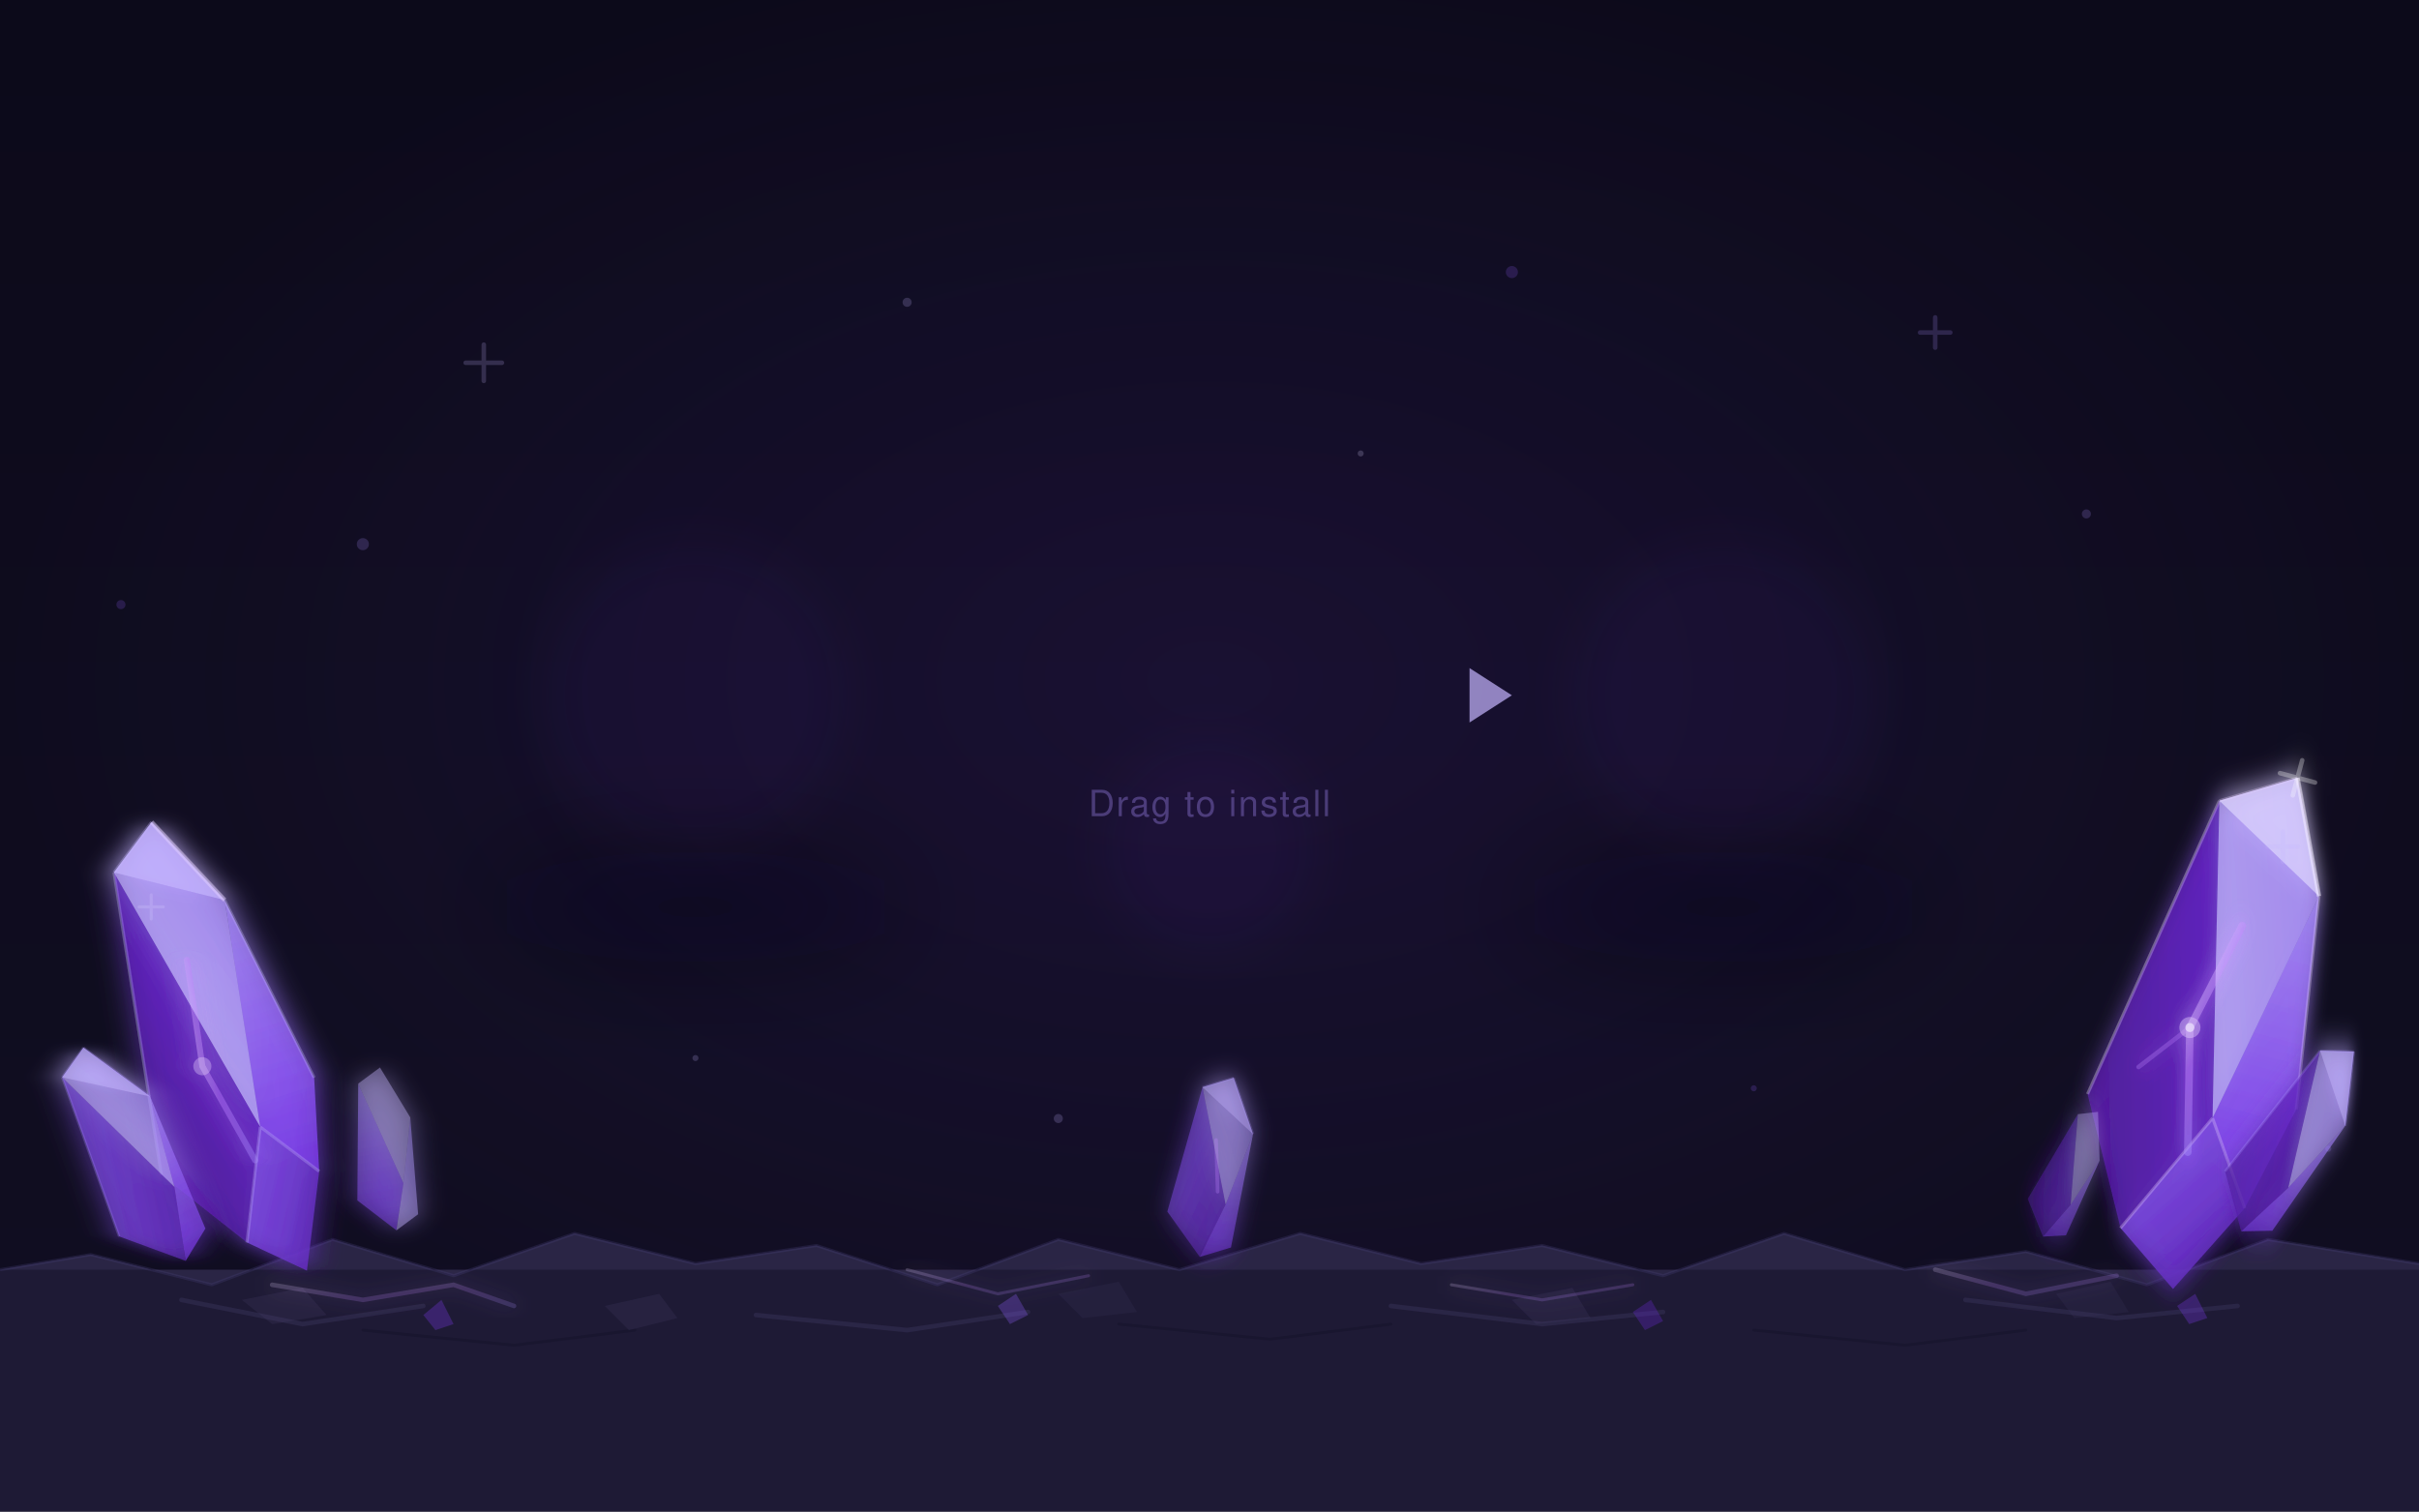
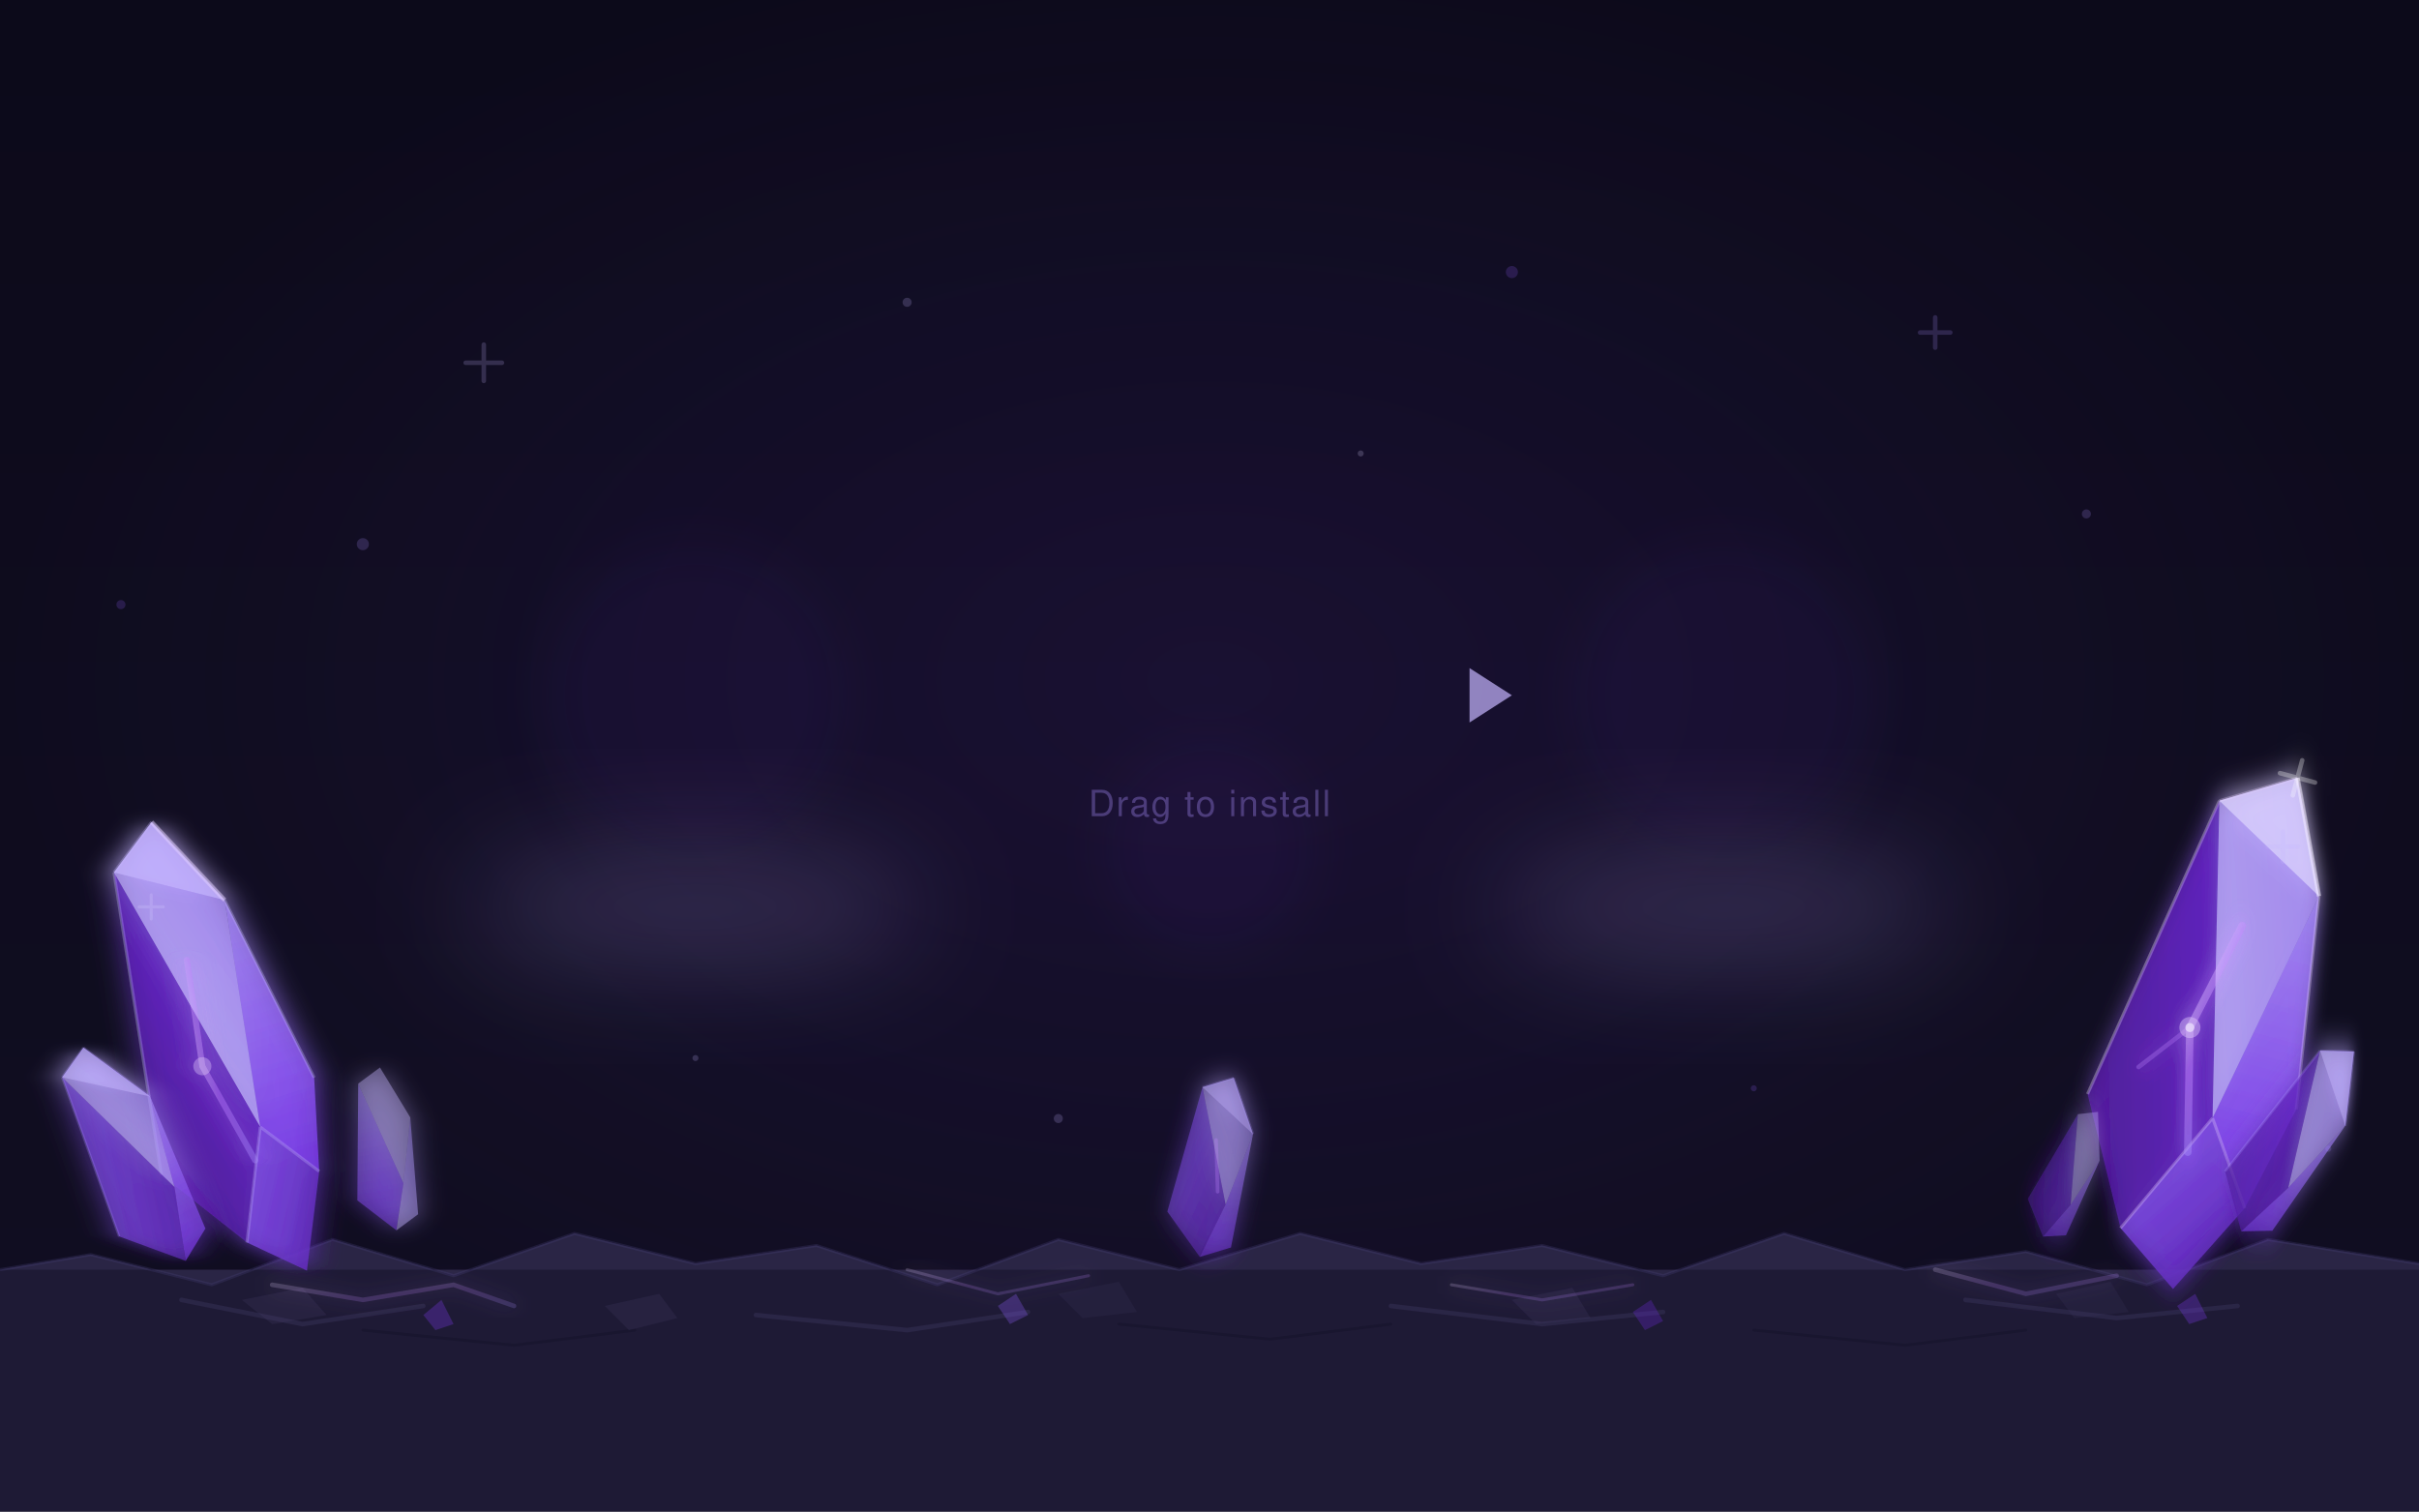
<svg xmlns="http://www.w3.org/2000/svg" viewBox="0 0 800 500" width="800" height="500">
  <defs>
    <linearGradient id="bg" x1="0" y1="0" x2="0" y2="1">
      <stop offset="0%" stop-color="#0c0a1a" />
      <stop offset="100%" stop-color="#110e22" />
    </linearGradient>
    <radialGradient id="centerGlow" cx="0.5" cy="0.45" r="0.5">
      <stop offset="0%" stop-color="#7c3aed" stop-opacity="0.1" />
      <stop offset="100%" stop-color="#7c3aed" stop-opacity="0" />
    </radialGradient>
    <linearGradient id="faceA" x1="0" y1="0" x2="0" y2="1">
      <stop offset="0%" stop-color="#a78bfa" />
      <stop offset="100%" stop-color="#7c3aed" />
    </linearGradient>
    <linearGradient id="faceB" x1="0" y1="0" x2="1" y2="1">
      <stop offset="0%" stop-color="#8b5cf6" />
      <stop offset="100%" stop-color="#5b21b6" />
    </linearGradient>
    <linearGradient id="faceC" x1="1" y1="0" x2="0" y2="1">
      <stop offset="0%" stop-color="#6d28d9" />
      <stop offset="100%" stop-color="#4c1d95" />
    </linearGradient>
    <linearGradient id="faceD" x1="0" y1="1" x2="1" y2="0">
      <stop offset="0%" stop-color="#c4b5fd" />
      <stop offset="100%" stop-color="#a78bfa" />
    </linearGradient>
    <linearGradient id="vein" x1="0" y1="0" x2="1" y2="1">
      <stop offset="0%" stop-color="#e9d5ff" />
      <stop offset="50%" stop-color="#c084fc" />
      <stop offset="100%" stop-color="#a78bfa" />
    </linearGradient>
    <linearGradient id="arrowGrad" x1="0" y1="0" x2="1" y2="0">
      <stop offset="0%" stop-color="#a78bfa" stop-opacity="0.5" />
      <stop offset="50%" stop-color="#c4b5fd" stop-opacity="0.85" />
      <stop offset="100%" stop-color="#a78bfa" stop-opacity="0.5" />
    </linearGradient>
    <filter id="oreGlow" x="-15%" y="-15%" width="130%" height="130%">
      <feGaussianBlur stdDeviation="4" result="blur" />
      <feComposite in="SourceGraphic" in2="blur" operator="over" />
    </filter>
    <filter id="veinGlow" x="-30%" y="-30%" width="160%" height="160%">
      <feGaussianBlur stdDeviation="3" result="blur" />
      <feComposite in="SourceGraphic" in2="blur" operator="over" />
    </filter>
    <filter id="softGlow" x="-50%" y="-50%" width="200%" height="200%">
      <feGaussianBlur stdDeviation="8" />
    </filter>
    <filter id="labelBlur" x="-80%" y="-80%" width="260%" height="260%">
      <feGaussianBlur stdDeviation="18" />
    </filter>
    <filter id="textGlow" x="-20%" y="-20%" width="140%" height="140%">
      <feGaussianBlur stdDeviation="2" result="blur" />
      <feComposite in="SourceGraphic" in2="blur" operator="over" />
    </filter>
  </defs>
  <rect width="800" height="500" fill="url(#bg)" />
  <rect width="800" height="500" fill="url(#centerGlow)" />
  <g>
    <polygon points="0,500 0,420 30,415 70,425 110,410 150,422 190,408 230,418 270,412 310,425 350,410 390,420 430,408 470,418 510,412 550,422 590,408 630,420 670,414 710,425 750,410 800,418 800,500" fill="#1e1a35" />
    <polygon points="0,420 30,415 70,425 110,410 150,422 190,408 230,418 270,412 310,425 350,410 390,420 430,408 470,418 510,412 550,422 590,408 630,420 670,414 710,425 750,410 800,418 800,420 0,420" fill="#2a2545" />
    <g stroke="#3d3660" stroke-width="1.5" opacity="0.4" fill="none" stroke-linecap="round">
      <path d="M 60,430 L 100,438 L 140,432" />
      <path d="M 250,435 L 300,440 L 340,434" />
      <path d="M 460,432 L 510,438 L 550,434" />
      <path d="M 650,430 L 700,436 L 740,432" />
    </g>
    <g stroke="#14112a" stroke-width="1" opacity="0.5" fill="none" stroke-linecap="round">
      <path d="M 120,440 L 170,445 L 210,440" />
      <path d="M 370,438 L 420,443 L 460,438" />
      <path d="M 580,440 L 630,445 L 670,440" />
    </g>
    <g opacity="0.2">
      <polygon points="80,430 100,426 108,435 90,438" fill="#4a4370" />
      <polygon points="200,432 218,428 224,436 208,440" fill="#4a4370" />
      <polygon points="350,428 370,424 376,434 358,436" fill="#3d3660" />
      <polygon points="500,430 520,426 526,436 508,438" fill="#4a4370" />
      <polygon points="680,428 698,424 704,434 686,436" fill="#3d3660" />
    </g>
    <g opacity="0.3">
      <polygon points="140,435 146,430 150,438 144,440" fill="#7c3aed" />
      <polygon points="330,432 336,428 340,435 334,438" fill="#8b5cf6" />
      <polygon points="540,434 546,430 550,437 544,440" fill="#6d28d9" />
      <polygon points="720,432 726,428 730,436 724,438" fill="#7c3aed" />
    </g>
    <g stroke="#4a4580" stroke-width="1" opacity="0.25" fill="none" stroke-linejoin="round">
      <polyline points="0,420 30,415 70,425 110,410 150,422 190,408 230,418 270,412 310,425 350,410 390,420 430,408 470,418 510,412 550,422 590,408 630,420 670,414 710,425 750,410 800,418" />
    </g>
  </g>
  <g transform="translate(80, 380) rotate(-18)" filter="url(#oreGlow)">
    <polygon points="-12,-100 -28,0 -8,30 8,-5" fill="url(#faceC)" opacity="0.8" />
    <polygon points="8,-5 -8,30 8,45 22,15" fill="url(#faceB)" opacity="0.8" />
    <polygon points="8,-5 22,15 30,-15 20,-80" fill="url(#faceA)" opacity="0.8" />
    <polygon points="-12,-100 5,-112 20,-80 8,-5" fill="url(#faceD)" opacity="0.75" />
    <polygon points="-12,-100 5,-112 20,-80" fill="#c4b5fd" opacity="0.7" />
    <g stroke="#c4b5fd" stroke-width="1" opacity="0.3" fill="none">
      <line x1="-12" y1="-100" x2="5" y2="-112" />
      <line x1="5" y1="-112" x2="20" y2="-80" />
      <line x1="-12" y1="-100" x2="-28" y2="0" />
      <line x1="20" y1="-80" x2="30" y2="-15" />
      <line x1="8" y1="-5" x2="22" y2="15" />
      <line x1="8" y1="-5" x2="-8" y2="30" />
    </g>
    <line x1="5" y1="-112" x2="20" y2="-80" stroke="#e9d5ff" stroke-width="1.5" opacity="0.4" />
    <g filter="url(#veinGlow)">
      <path d="M 2,-65 L -4,-30 L 3,5" stroke="url(#vein)" stroke-width="2" fill="none" stroke-linecap="round" opacity="0.4" />
    </g>
    <circle cx="-4" cy="-30" r="3" fill="#e9d5ff" opacity="0.35" />
  </g>
  <g transform="translate(55, 400) rotate(-30)" filter="url(#oreGlow)">
    <polygon points="-8,-55 -18,0 -3,18 6,-5" fill="url(#faceB)" opacity="0.65" />
    <polygon points="6,-5 -3,18 8,12 14,-35" fill="url(#faceA)" opacity="0.65" />
    <polygon points="-8,-55 3,-60 14,-35 6,-5" fill="url(#faceD)" opacity="0.6" />
    <polygon points="-8,-55 3,-60 14,-35" fill="#c4b5fd" opacity="0.5" />
    <g stroke="#a78bfa" stroke-width="0.8" opacity="0.25" fill="none">
      <line x1="-8" y1="-55" x2="3" y2="-60" />
      <line x1="3" y1="-60" x2="14" y2="-35" />
      <line x1="-8" y1="-55" x2="-18" y2="0" />
    </g>
  </g>
  <g transform="translate(720, 375) rotate(15)" filter="url(#oreGlow)">
    <polygon points="-15,-110 -32,-5 -10,35 10,-8" fill="url(#faceC)" opacity="0.8" />
    <polygon points="10,-8 -10,35 12,50 28,18" fill="url(#faceB)" opacity="0.8" />
    <polygon points="10,-8 28,18 36,-18 25,-88" fill="url(#faceA)" opacity="0.8" />
    <polygon points="-15,-110 8,-124 25,-88 10,-8" fill="url(#faceD)" opacity="0.75" />
    <polygon points="-15,-110 8,-124 25,-88" fill="#ddd6fe" opacity="0.7" />
    <g stroke="#e9d5ff" stroke-width="1" opacity="0.3" fill="none">
      <line x1="-15" y1="-110" x2="8" y2="-124" />
      <line x1="8" y1="-124" x2="25" y2="-88" />
      <line x1="-15" y1="-110" x2="-32" y2="-5" />
      <line x1="25" y1="-88" x2="36" y2="-18" />
      <line x1="10" y1="-8" x2="28" y2="18" />
      <line x1="10" y1="-8" x2="-10" y2="35" />
    </g>
    <line x1="8" y1="-124" x2="25" y2="-88" stroke="#f5f0ff" stroke-width="1.5" opacity="0.45" />
    <g filter="url(#veinGlow)">
      <path d="M 3,-72 L -5,-35 L 5,5" stroke="url(#vein)" stroke-width="2.5" fill="none" stroke-linecap="round" opacity="0.45" />
      <path d="M -5,-35 L -18,-18" stroke="url(#vein)" stroke-width="1.5" fill="none" stroke-linecap="round" opacity="0.3" />
    </g>
    <circle cx="-5" cy="-35" r="3.5" fill="#e9d5ff" opacity="0.4" />
    <circle cx="-5" cy="-35" r="1.5" fill="#f5f0ff" opacity="0.6" />
    <g transform="translate(8, -124)" opacity="0.3">
      <line x1="0" y1="-6" x2="0" y2="6" stroke="white" stroke-width="1.5" stroke-linecap="round" />
      <line x1="-6" y1="0" x2="6" y2="0" stroke="white" stroke-width="1.5" stroke-linecap="round" />
    </g>
  </g>
  <g transform="translate(750, 395) rotate(28)" filter="url(#oreGlow)">
    <polygon points="-7,-50 -16,0 -2,15 5,-5" fill="url(#faceC)" opacity="0.6" />
    <polygon points="5,-5 -2,15 7,10 12,-32" fill="url(#faceA)" opacity="0.6" />
    <polygon points="-7,-50 3,-55 12,-32 5,-5" fill="url(#faceD)" opacity="0.55" />
    <polygon points="-7,-50 3,-55 12,-32" fill="#c4b5fd" opacity="0.45" />
    <g stroke="#a78bfa" stroke-width="0.8" opacity="0.25" fill="none">
      <line x1="-7" y1="-50" x2="3" y2="-55" />
      <line x1="3" y1="-55" x2="12" y2="-32" />
      <line x1="-7" y1="-50" x2="-16" y2="0" />
    </g>
  </g>
  <g transform="translate(130, 395) rotate(-10)" filter="url(#oreGlow)">
    <polygon points="-5,-38 -12,0 -1,12 4,-3" fill="url(#faceA)" opacity="0.5" />
    <polygon points="4,-3 -1,12 7,8 10,-24" fill="url(#faceD)" opacity="0.45" />
    <polygon points="-5,-38 3,-42 10,-24 4,-3" fill="#c4b5fd" opacity="0.4" />
  </g>
  <g transform="translate(400, 402) rotate(5)" filter="url(#oreGlow)">
    <polygon points="-6,-42 -14,0 -2,14 5,-4" fill="url(#faceB)" opacity="0.5" />
    <polygon points="5,-4 -2,14 8,10 12,-28" fill="url(#faceA)" opacity="0.5" />
    <polygon points="-6,-42 4,-46 12,-28 5,-4" fill="url(#faceD)" opacity="0.45" />
    <polygon points="-6,-42 4,-46 12,-28" fill="#c4b5fd" opacity="0.35" />
    <g stroke="#a78bfa" stroke-width="0.8" opacity="0.2" fill="none">
      <line x1="-6" y1="-42" x2="4" y2="-46" />
      <line x1="4" y1="-46" x2="12" y2="-28" />
    </g>
    <path d="M 0,-25 L 2,-8" stroke="#c084fc" stroke-width="1.2" fill="none" stroke-linecap="round" opacity="0.3" />
  </g>
  <g transform="translate(680, 400) rotate(20)" filter="url(#oreGlow)">
    <polygon points="-4,-32 -10,0 -1,10 4,-3" fill="url(#faceC)" opacity="0.45" />
    <polygon points="4,-3 -1,10 6,7 8,-20" fill="url(#faceA)" opacity="0.45" />
    <polygon points="-4,-32 2,-35 8,-20 4,-3" fill="#c4b5fd" opacity="0.35" />
  </g>
  <g filter="url(#veinGlow)">
    <g stroke="url(#vein)" fill="none" stroke-linecap="round" opacity="0.2">
      <path d="M 90,425 L 120,430 L 150,425 L 170,432" stroke-width="1.5" />
      <path d="M 300,420 L 330,428 L 360,422" stroke-width="1" />
      <path d="M 480,425 L 510,430 L 540,425" stroke-width="1" />
      <path d="M 640,420 L 670,428 L 700,422" stroke-width="1.5" />
    </g>
  </g>
-   <g opacity="0.35" filter="url(#labelBlur)">
-     <ellipse cx="230" cy="300" rx="70" ry="18" fill="#050410" />
-     <ellipse cx="570" cy="300" rx="70" ry="18" fill="#050410" />
+   <g opacity="0.18" filter="url(#labelBlur)">
+     <ellipse cx="230" cy="300" rx="75" ry="20" fill="#c4b5fd" />
+     <ellipse cx="570" cy="300" rx="75" ry="20" fill="#c4b5fd" />
  </g>
  <g opacity="0.05" filter="url(#softGlow)">
    <circle cx="230" cy="230" r="50" fill="#7c3aed" />
    <circle cx="570" cy="230" r="50" fill="#7c3aed" />
    <circle cx="400" cy="280" r="35" fill="#7c3aed" />
  </g>
  <g opacity="0.2">
    <g transform="translate(160, 120)">
      <line x1="0" y1="-6" x2="0" y2="6" stroke="#c4b5fd" stroke-width="1.5" stroke-linecap="round" />
      <line x1="-6" y1="0" x2="6" y2="0" stroke="#c4b5fd" stroke-width="1.5" stroke-linecap="round" />
    </g>
    <g transform="translate(640, 110)">
      <line x1="0" y1="-5" x2="0" y2="5" stroke="#a78bfa" stroke-width="1.5" stroke-linecap="round" />
      <line x1="-5" y1="0" x2="5" y2="0" stroke="#a78bfa" stroke-width="1.5" stroke-linecap="round" />
    </g>
    <g transform="translate(50, 300)">
      <line x1="0" y1="-4" x2="0" y2="4" stroke="#ddd6fe" stroke-width="1" stroke-linecap="round" />
      <line x1="-4" y1="0" x2="4" y2="0" stroke="#ddd6fe" stroke-width="1" stroke-linecap="round" />
    </g>
    <g transform="translate(755, 280)">
      <line x1="0" y1="-5" x2="0" y2="5" stroke="#c4b5fd" stroke-width="1.5" stroke-linecap="round" />
      <line x1="-5" y1="0" x2="5" y2="0" stroke="#c4b5fd" stroke-width="1.5" stroke-linecap="round" />
    </g>
    <circle cx="120" cy="180" r="2" fill="#a78bfa" />
    <circle cx="300" cy="100" r="1.5" fill="#c4b5fd" />
    <circle cx="500" cy="90" r="2" fill="#8b5cf6" />
    <circle cx="690" cy="170" r="1.5" fill="#a78bfa" />
    <circle cx="350" cy="370" r="1.5" fill="#c4b5fd" />
    <circle cx="450" cy="150" r="1" fill="#ddd6fe" />
    <circle cx="40" cy="200" r="1.5" fill="#8b5cf6" />
    <circle cx="770" cy="380" r="1" fill="#a78bfa" />
    <circle cx="230" cy="350" r="1" fill="#c4b5fd" />
    <circle cx="580" cy="360" r="1" fill="#8b5cf6" />
  </g>
  <g transform="translate(400, 230)">
    <line x1="-100" y1="0" x2="100" y2="0" stroke="url(#arrowGrad)" stroke-width="2.5" stroke-dasharray="10 7" stroke-linecap="round" />
    <polygon points="100,0 86,-9 86,9" fill="#c4b5fd" opacity="0.7" />
  </g>
  <text x="400" y="270" text-anchor="middle" font-family="-apple-system, BlinkMacSystemFont, 'SF Pro Display', 'Segoe UI', Helvetica, Arial, sans-serif" font-size="12" fill="#a78bfa" opacity="0.35" font-weight="300" letter-spacing="0.5">Drag to install</text>
</svg>
